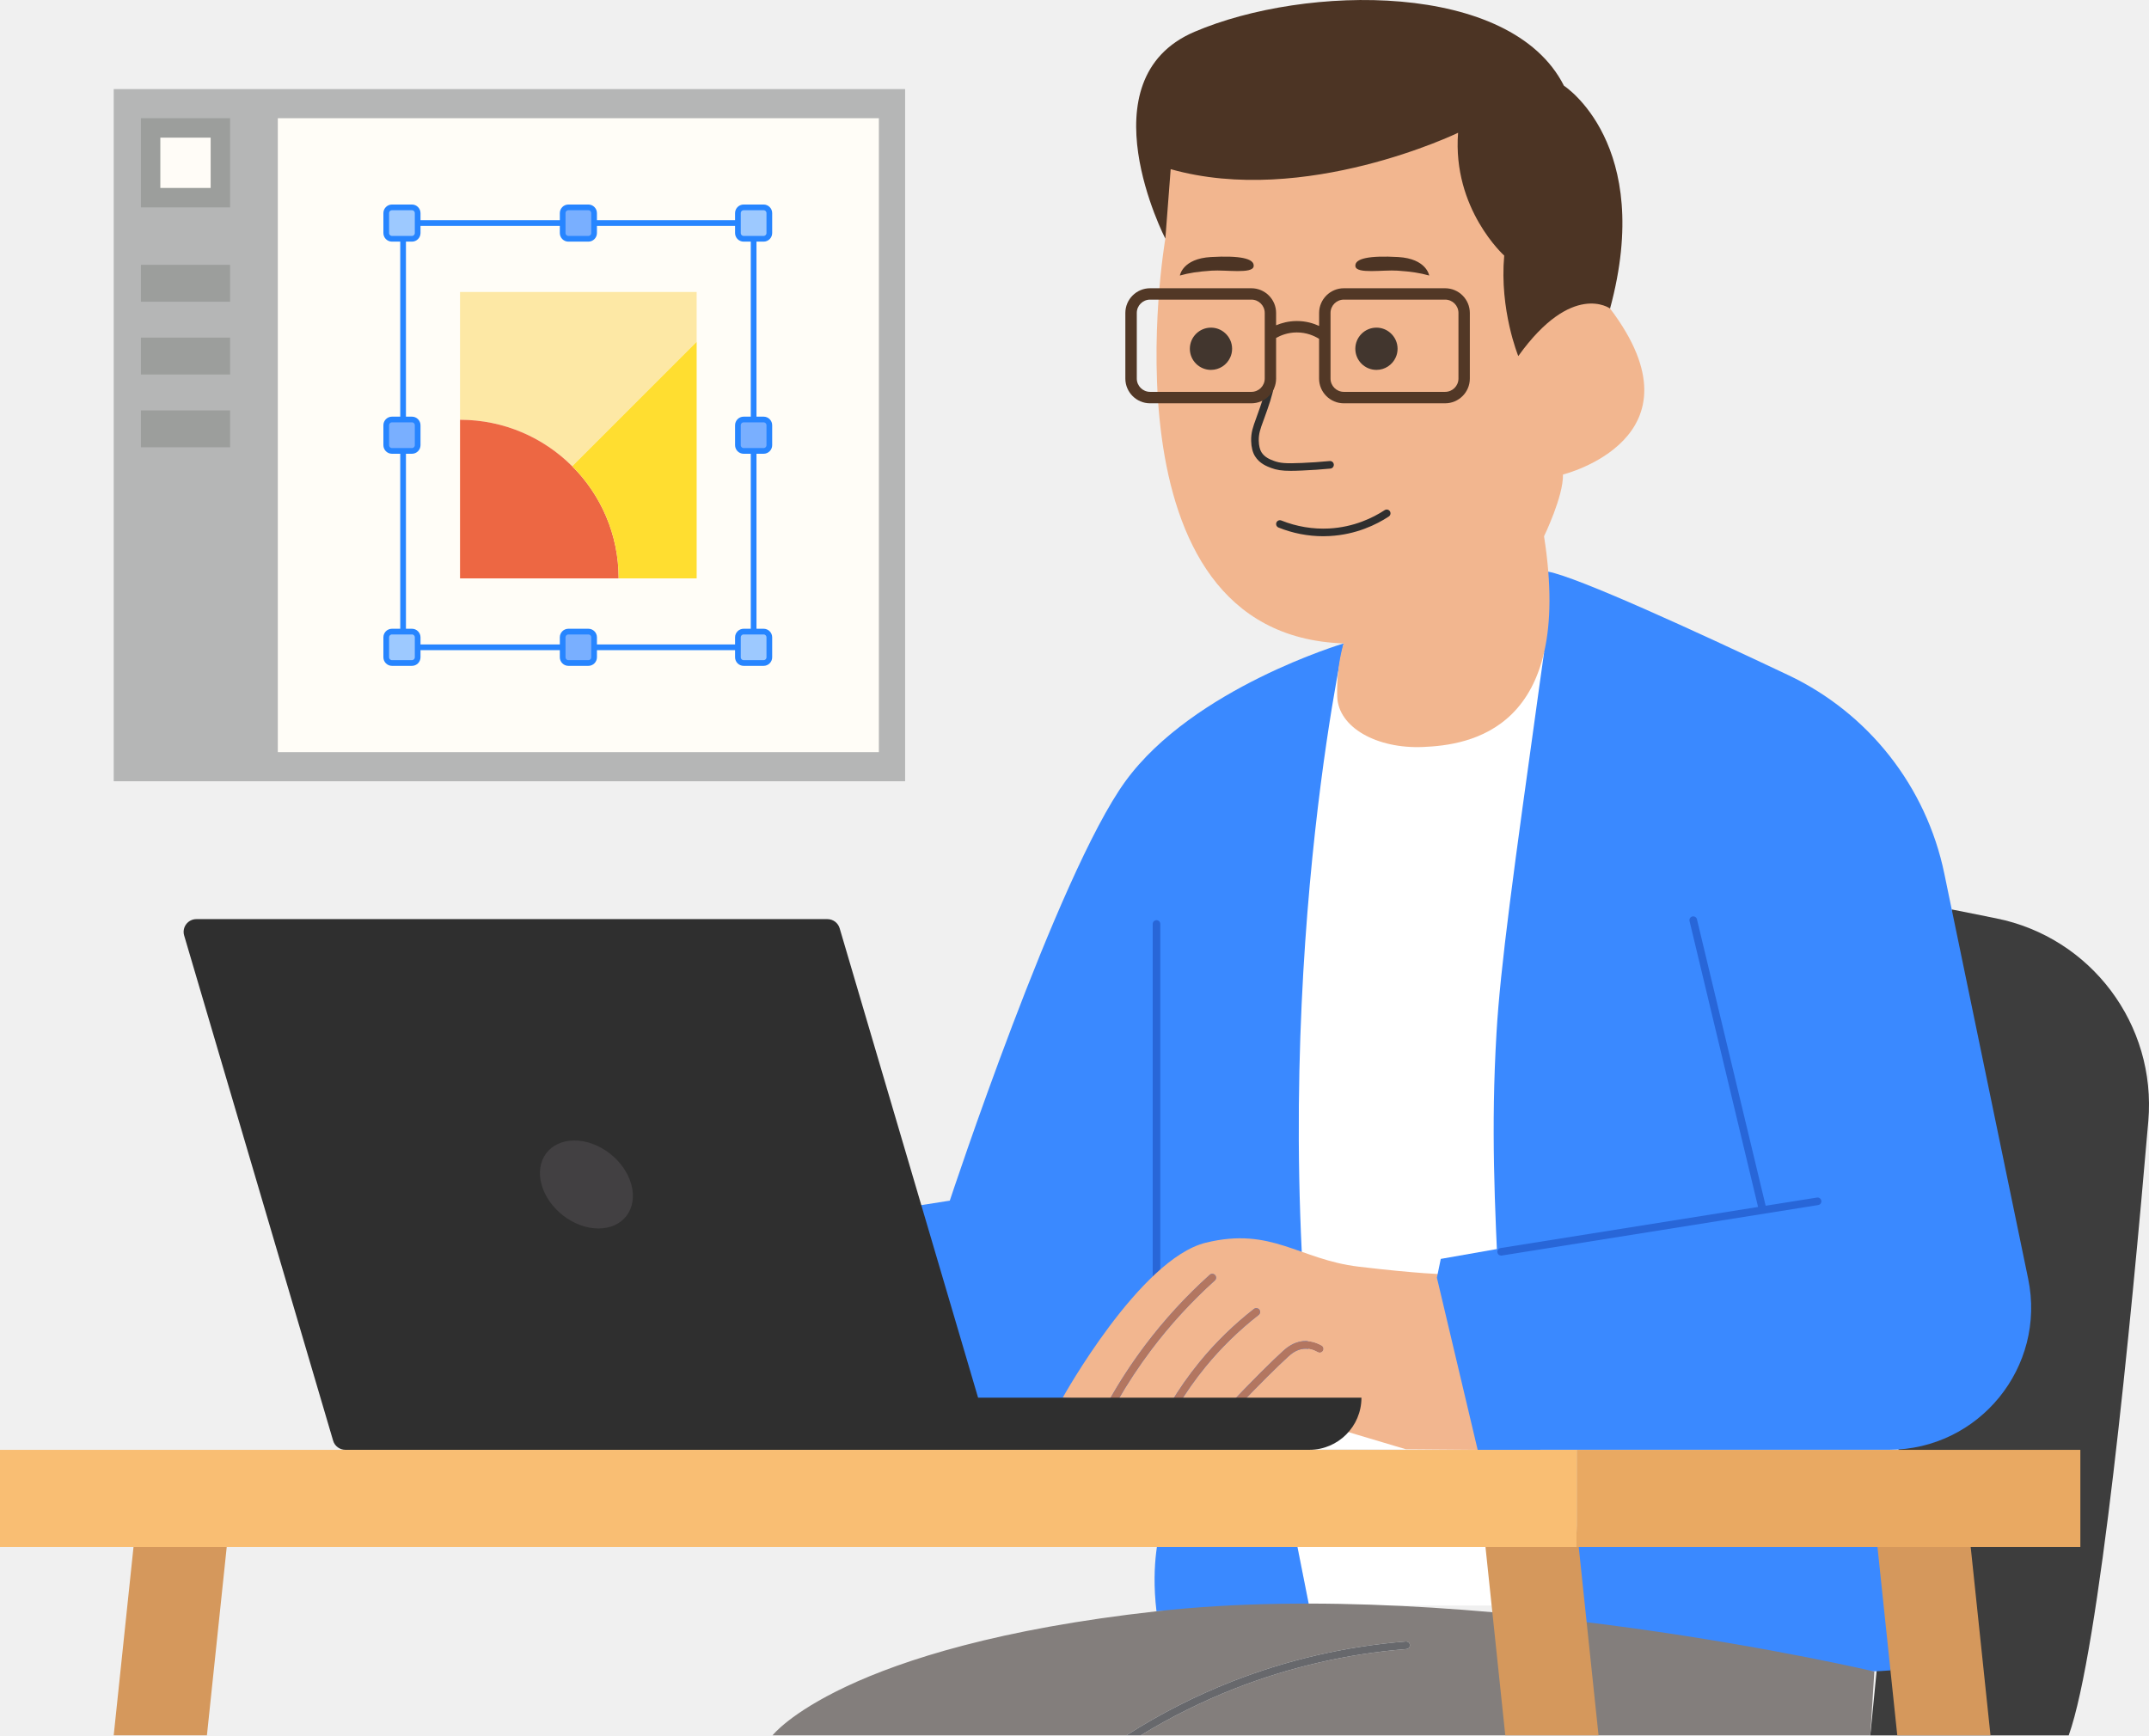
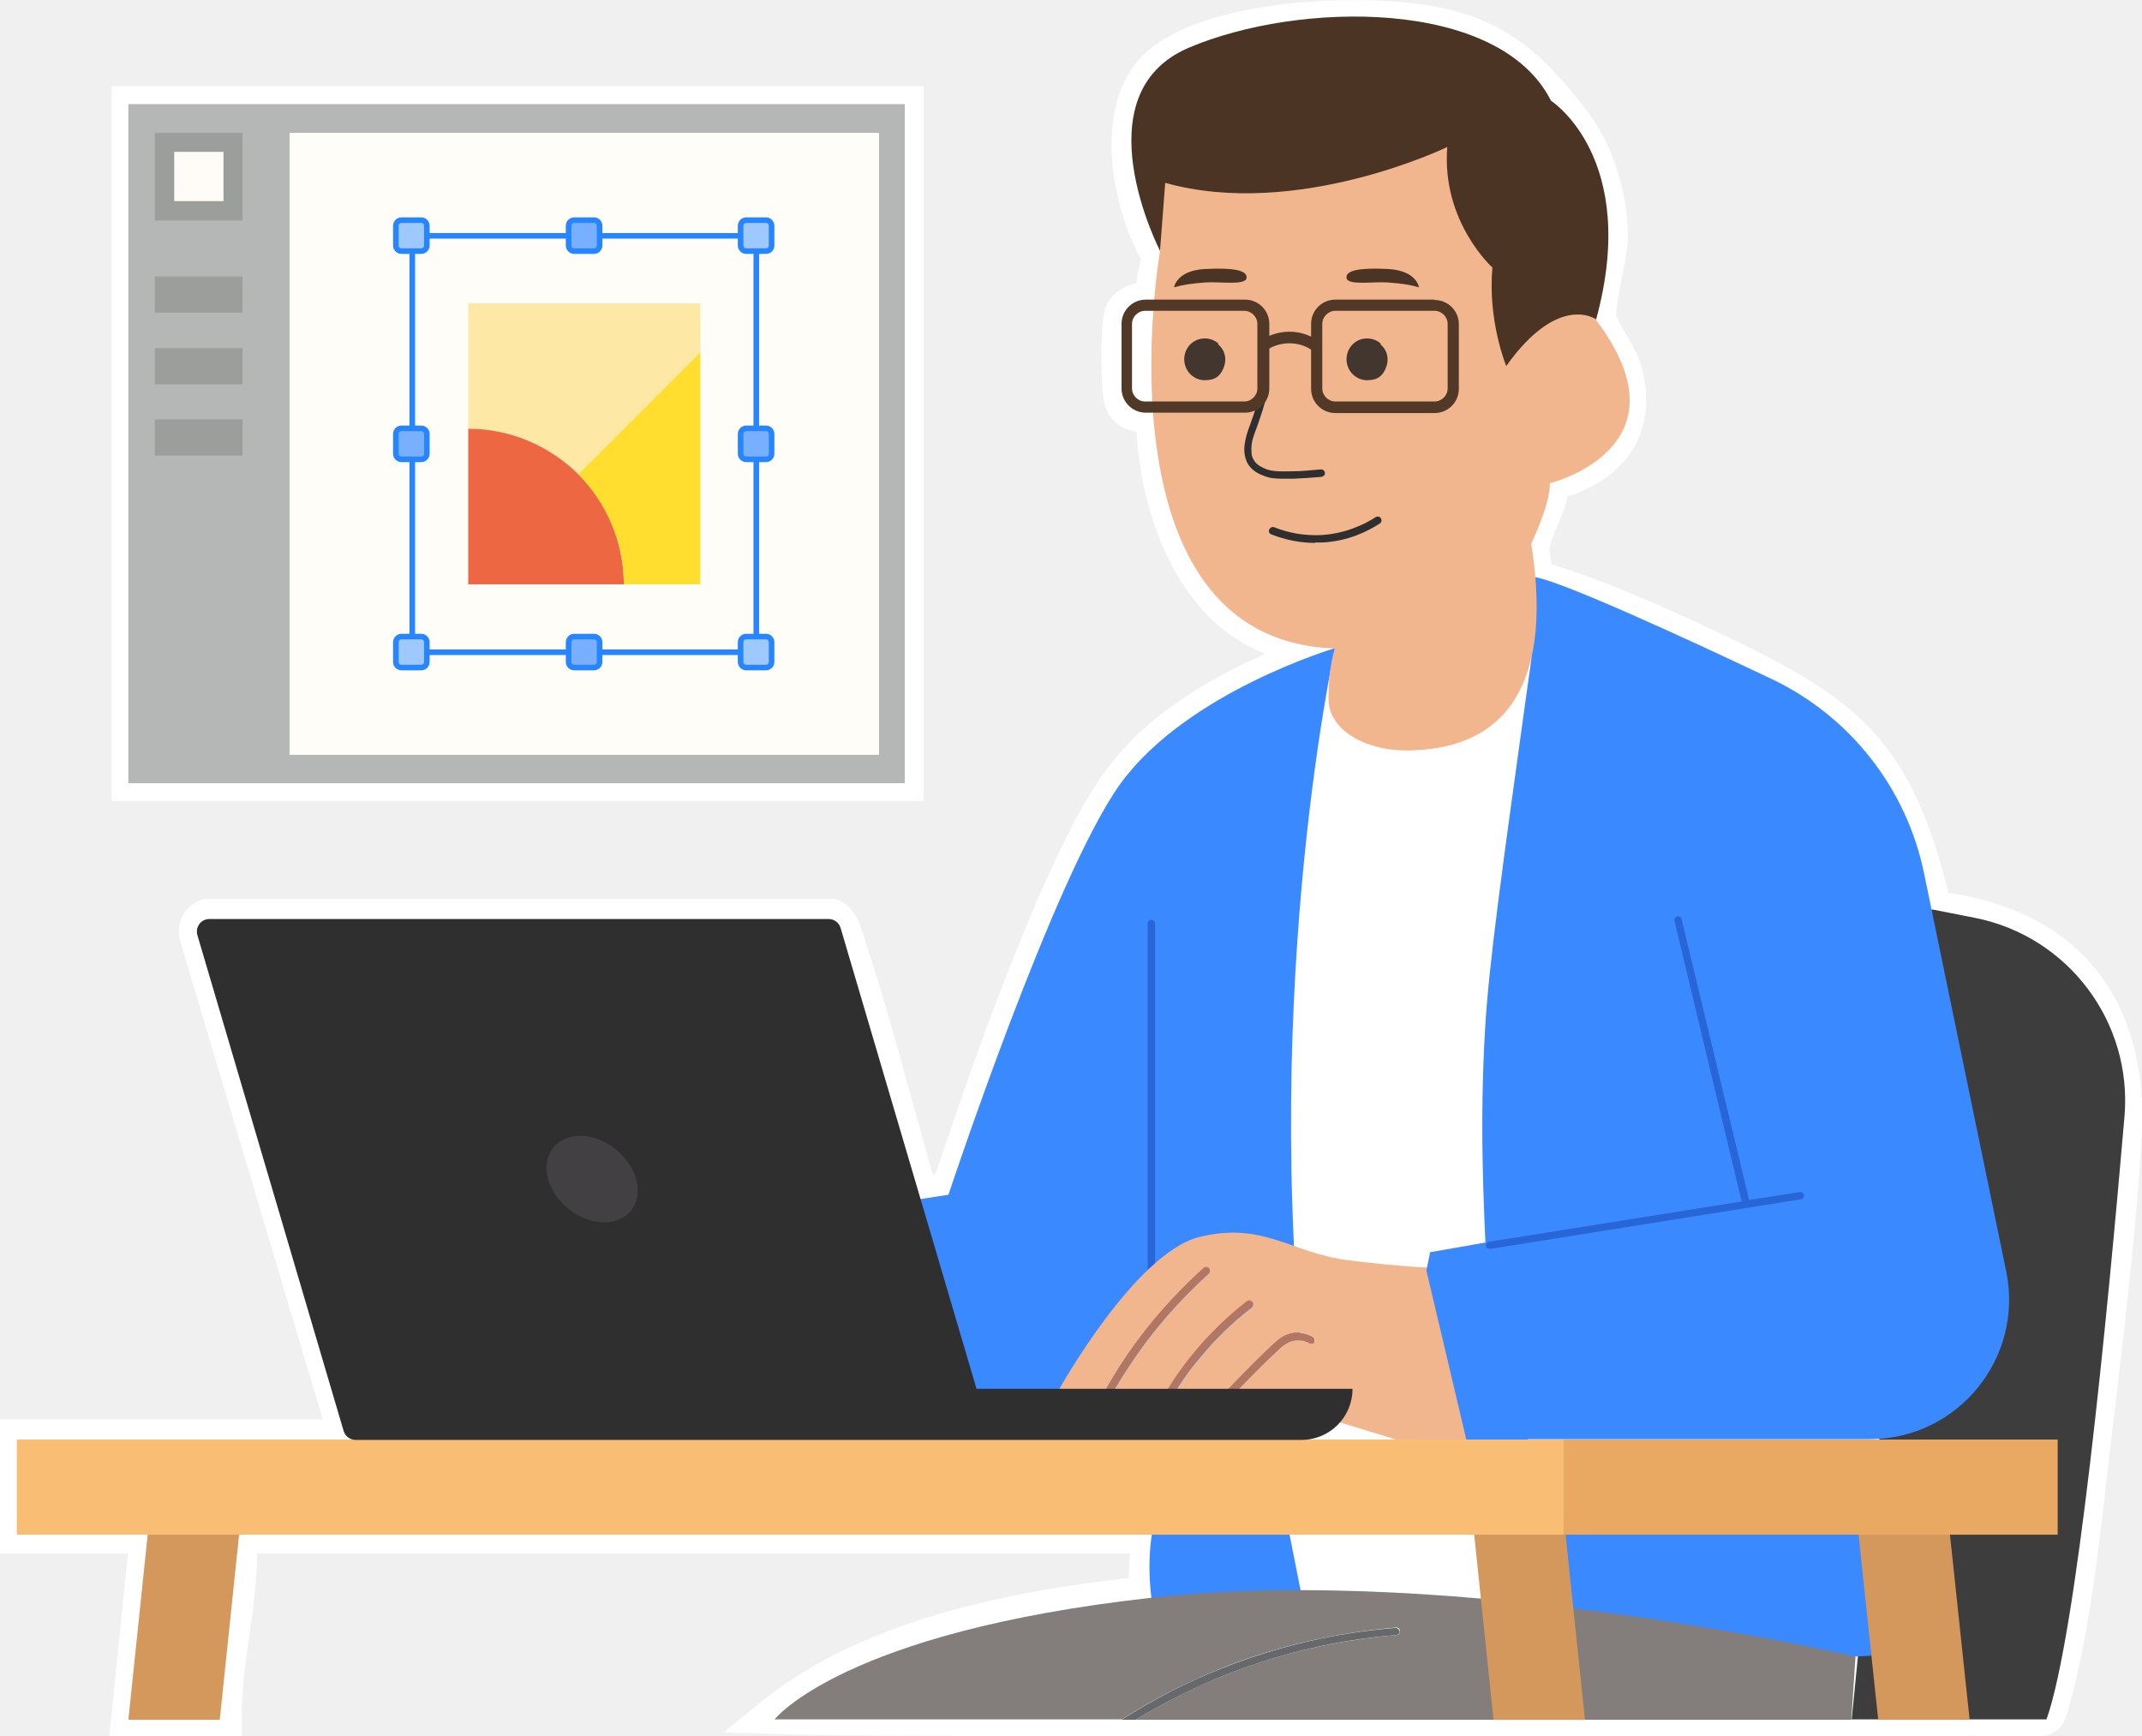
- <svg xmlns="http://www.w3.org/2000/svg" id="Livello_1" data-name="Livello 1" viewBox="0 0 565.06 456.38">
+ <svg xmlns="http://www.w3.org/2000/svg" id="Livello_1" version="1.1" viewBox="0 0 574.1 465.2">
  <defs>
    <style>
-       .cls-1 {
+       .st0 {
        fill: #79afff;
      }

-       .cls-1, .cls-2, .cls-3 {
+       .st0, .st1, .st2 {
        stroke: #2785ff;
        stroke-miterlimit: 10;
        stroke-width: 1.5px;
      }

-       .cls-4 {
+       .st3 {
        fill: #d5985c;
      }

-       .cls-5 {
+       .st4 {
        fill: #3a89ff;
      }

-       .cls-6 {
+       .st5 {
        fill: #fde8a5;
      }

-       .cls-7 {
+       .st6 {
        fill: #837e7c;
      }

-       .cls-8 {
+       .st7 {
        fill: #fff;
      }

-       .cls-2 {
+       .st1 {
        fill: none;
      }

-       .cls-9 {
+       .st8 {
        fill: #9c9e9c;
      }

-       .cls-10 {
+       .st9 {
        fill: #2f2f2f;
      }

-       .cls-11 {
+       .st10 {
        fill: #fffcf7;
      }

-       .cls-12 {
+       .st11 {
        fill: #42362e;
      }

-       .cls-13 {
+       .st12 {
        fill: #e9a962;
      }

-       .cls-14 {
+       .st13 {
        fill: #f9be73;
      }

-       .cls-3 {
+       .st2 {
        fill: #9dc9ff;
      }

-       .cls-15 {
+       .st14 {
        fill: #424042;
      }

-       .cls-16 {
+       .st15 {
        fill: #2866d8;
      }

-       .cls-17 {
+       .st16 {
        fill: #fffdf7;
      }

-       .cls-18 {
+       .st17 {
        fill: #4c3424;
      }

-       .cls-19 {
+       .st18 {
        fill: #67686c;
      }

-       .cls-20 {
+       .st19 {
        fill: #ffde30;
      }

-       .cls-21 {
+       .st20 {
        fill: #ed6743;
      }

-       .cls-22 {
+       .st21 {
        fill: #b37660;
      }

-       .cls-23 {
+       .st22 {
        fill: #523826;
      }

-       .cls-24 {
+       .st23 {
        fill: #f2b68f;
      }

-       .cls-25 {
+       .st24 {
        fill: #3d3d3d;
      }

-       .cls-26 {
+       .st25 {
        fill: #b5b6b6;
      }
    </style>
  </defs>
-   <path class="cls-25" d="M513.18,239.18l11.67,2.34c24.97,5,42.2,27.95,40.03,53.33-4.59,53.63-12.91,139.22-20.93,161.55h-52.17l21.4-217.21Z" />
  <g>
-     <rect class="cls-26" x="29.9" y="23.43" width="208.09" height="182.04" />
-     <rect class="cls-17" x="73.05" y="31.09" width="158.04" height="166.72" />
-     <rect class="cls-2" x="105.99" y="58.66" width="92.17" height="111.58" />
-     <rect class="cls-3" x="101.56" y="54.54" width="8.26" height="8.26" rx="1.51" ry="1.51" />
-     <rect class="cls-1" x="147.95" y="54.54" width="8.26" height="8.26" rx="1.51" ry="1.51" />
-     <rect class="cls-3" x="194.03" y="54.54" width="8.26" height="8.26" rx="1.51" ry="1.51" />
-     <rect class="cls-3" x="101.56" y="166.11" width="8.26" height="8.26" rx="1.51" ry="1.51" />
-     <rect class="cls-1" x="147.95" y="166.11" width="8.26" height="8.26" rx="1.51" ry="1.51" />
-     <rect class="cls-3" x="194.03" y="166.11" width="8.26" height="8.26" rx="1.51" ry="1.51" />
-     <rect class="cls-1" x="101.56" y="110.33" width="8.26" height="8.26" rx="1.51" ry="1.51" />
-     <rect class="cls-1" x="194.03" y="110.33" width="8.26" height="8.26" rx="1.51" ry="1.51" />
-     <rect class="cls-9" x="37.05" y="31.09" width="23.45" height="23.45" />
-     <rect class="cls-9" x="37.05" y="69.65" width="23.45" height="9.7" />
-     <rect class="cls-9" x="37.05" y="88.79" width="23.45" height="9.7" />
-     <rect class="cls-9" x="37.05" y="107.94" width="23.45" height="9.7" />
-     <rect class="cls-11" x="42.16" y="36.2" width="13.23" height="13.23" />
-     <path class="cls-6" d="M183.18,76.79v13.1l-32.72,32.73h-.01c-7.55-7.55-17.97-12.22-29.49-12.22v-33.61h62.22Z" />
-     <path class="cls-21" d="M162.67,152.11h-41.71v-41.71c11.52,0,21.94,4.67,29.49,12.22h.01c7.54,7.55,12.21,17.97,12.21,29.49Z" />
-     <path class="cls-20" d="M183.18,89.89v62.22h-20.51c0-11.52-4.67-21.94-12.21-29.49l32.72-32.73Z" />
+     <g>
+       <rect class="st7" x="34.9" y="28.1" width="207.6" height="181.6" />
+       <path class="st7" d="M247.6,214.7H29.9V23.1h217.6v191.6ZM39.9,204.7h197.6V33.1H39.9v171.6Z" />
+     </g>
+     <g>
+       <path class="st7" d="M518.1,243.6c-9.5-41.6-22.4-52.1-59.5-69.7-15.1-7.2-31.2-14.4-47.3-19.1-.2-2.8-1.1-6.1-1-8.4.3-4.7,5.6-11.7,5.1-17.4,15.3-3.6,24.4-14.2,19.5-30.3-1.3-4.3-6.4-10.3-6.7-13.7-.4-5.2,3-15.4,3-21.5,0-10.2-3.4-22.1-9.6-30.3-14.9-19.7-26-26.7-51.3-28-4.7-.3-10.2-.2-15,0-13,.5-39.1,3.9-47.4,15-8.4,11.3-5,31.2.6,43.2.7,1.5.5,3.1,2.8,2.6-.4,4.3-2.5,9.3-2,14-3,.2-7,.8-8.5,4-1,2.2-.9,20.4,0,23,1.4,4.2,5.1,3.7,8.5,3.9.4,23.2,9.6,52.6,33.9,60.4,3.9,1.2,8,1.6,12,2.5-20.3,7.9-42.2,18-55.3,36-7.1,9.7-12.9,23-17.8,34.1-10.7,24.3-19.1,49.7-27.7,74.8l-8,1.7c-6.4-21.4-11.7-43.4-18.7-64.6-.9-2.8-2.2-9.2-5-10H55.6c-2.2.8-3.1,2.8-2.5,5l39.8,133.5c-.2,0-1.6,1.1-3.4,1.1-28.2,0-56.3-.2-84.5,0v25.9c11.6,0,23.3,0,34.9,0l-5,48.9h25c-.3-14.9,4.5-31.3,4-45.9l2.4-3.1h242.1c0,5.7-1.9,10.4,0,16-33.5,3.5-74.3,11-100.8,32.4,31.2.9,62.6.5,93.8.5,1,0,2,0,3,0,31.6,0,63.2,0,94.8,0,8.3,0,16.7,0,25,0,23.9,0,47.9,0,71.9,0,2.3,0,4.7,0,7,0,8,0,16,0,24,0,4.4,0,17.3.9,20.3-.1,1.6-.5,1.8-2.5,2.2-3.8,6.1-21.1,8.8-50.2,11.4-72.4,3-25.5,6.6-54.4,8-79.8,1.9-34.9-16.1-56.6-50.9-60.4Z" />
+       <path class="st7" d="M541.2,465.5c-2.4,0-5.3,0-8.6-.2-2.2,0-4.3-.2-5.5-.1-4.6,0-9.3,0-13.8,0-3.4,0-6.8,0-10.2,0-1.2,0-2.5,0-3.7,0-1.1,0-2.2,0-3.3,0-14.1,0-28.5,0-42.4,0-9.8,0-19.7,0-29.5,0-4.2,0-8.5,0-12.8,0-4.1,0-8.1,0-12.2,0-29.5,0-60.5,0-94.8,0h-3c-8.1,0-16.1,0-24.2,0-22.9,0-46.5.1-69.8-.5l-13.5-.4,10.5-8.5c27.3-22.1,68-29.5,98.1-32.9,0-2.4.2-4.5.4-6.6H68.9c0,7.2-1,14.7-2.1,22.1-1,7.3-2.1,14.9-2,21.7v5.1c0,0-35.5,0-35.5,0l5-48.9c-4.3,0-8.6,0-12.8,0-5.5,0-11.1,0-16.6,0H0v-35.9h5c16.1,0,32.4,0,48.2,0,11.1,0,22.2,0,33.3,0l-38.2-128.2c-1.3-4.8,1-9.3,5.6-11l.8-.3h168.9s.7.2.7.2c4.9,1.5,6.6,7.4,7.8,11.7.2.6.3,1.1.5,1.6,4.3,12.9,7.9,26.3,11.5,39.2,1.9,7,3.9,14.1,5.9,21.2l.7-.2,1.8-5.2c7.6-22.3,15.6-45.4,25.2-67.3v-.3c5-11,11-24.7,18.3-34.8,10.6-14.7,26.4-24.3,43.1-31.8-23.4-9.2-33.1-36.5-34.5-59.5-3.1-.5-6.9-2.1-8.5-7-1.1-3.3-1.4-22.9.3-26.6,1.7-3.8,5.1-5.5,8.1-6.2.2-2,.7-3.9,1.1-5.7,0-.4.2-.7.2-1-.6-.7-1.2-1.7-1.6-3,0-.1,0-.3-.2-.4-6.6-14.3-9.5-35.6,0-48.3C314.6,3,345.8.6,355.2.2c3.2-.1,9.6-.3,15.5,0,25.9,1.4,38.8,8.4,55,30,6.6,8.7,10.6,21.5,10.6,33.3,0,3.4-.9,7.5-1.7,11.5-.7,3.5-1.5,7.6-1.4,9.6.2.8,1.7,3.4,2.6,5,1.5,2.5,3.1,5.2,3.9,7.8,2.5,8.3,1.9,16.1-1.7,22.4-3.5,6.1-9.7,10.6-17.9,13.3-.6,2.9-1.8,5.8-2.9,8.4-.9,2-1.9,4.3-1.9,5.5,0,.7.2,2.2.4,3.4,0,.2,0,.5.1.8,15.2,4.7,30.5,11.6,44.9,18.4,36.1,17.1,51.3,27.9,61.5,69.7,35,5.1,53.8,28.7,51.8,65.1-1.2,22.8-4.3,48.8-7,71.8l-1,8.4c-.4,3-.7,6.1-1.1,9.4-2.4,21.2-5.1,45.2-10.5,63.8,0,.2,0,.3-.1.5-.4,1.6-1.3,5.3-5.2,6.6-1.6.6-4.3.7-7.8.7ZM527.4,455.2c1.4,0,3.3,0,5.5.1,3,.1,8.8.3,11.6.1,0-.2.1-.4.2-.6,5.2-17.8,7.9-41.4,10.2-62.2.4-3.2.7-6.4,1.1-9.4l1-8.4c2.7-22.8,5.7-48.6,7-71.1,1.8-32.6-14.3-51.6-46.4-55.1l-3.5-.4-.8-3.5c-8.9-38.9-19.5-48.6-56.8-66.3-15-7.1-30.9-14.3-46.5-18.8l-3.4-1-.2-3.5c0-.9-.2-2.1-.4-3.2-.3-1.9-.6-3.9-.5-5.8.2-2.9,1.4-5.8,2.7-8.8,1.2-2.8,2.6-5.9,2.4-7.9l-.4-4.3,4.2-1c7.2-1.7,12.5-5,15.1-9.5,2.3-3.9,2.5-8.8.8-14.5-.4-1.4-1.7-3.6-2.9-5.5-1.9-3.2-3.8-6.3-4-9.3-.3-3.4.6-7.8,1.5-12.4.7-3.5,1.5-7.1,1.5-9.5,0-9.6-3.4-20.3-8.6-27.3-14.5-19.2-24.7-24.8-47.6-26-5.5-.3-11.4-.1-14.5,0-17.4.7-37.6,5-43.5,13-6.5,8.8-4.5,25.7.8,37.5l4.2-.8-.6,6.7c-.2,1.9-.6,3.9-1.1,5.7-.6,2.6-1.2,5.1-.9,7.2l.6,5.1-5.2.4c-3.1.3-4,.7-4.2,1-.5,3.3-.5,16.9,0,19.6,0,0,0,0,0,0,.5.2,1.7.2,2.6.2.5,0,1,0,1.5,0l4.6.3v4.6c.4,21.3,8.6,48.7,30.5,55.7,2.1.7,4.4,1.1,6.8,1.5,1.5.3,3.1.5,4.7.9l16,3.6-15.3,6c-20.4,7.9-40.9,17.6-53.1,34.3-6.7,9.2-12.4,22.3-17.1,32.9v.3c-9.6,21.6-17.5,44.4-25,66.5l-3.6,10.6-15.3,3.2-1.3-4.4c-2.6-8.5-5-17.3-7.3-25.8-3.5-12.8-7.2-26-11.4-38.7-.2-.5-.4-1.2-.6-1.9-.3-1.1-1-3.4-1.6-4.6H58.3s41.2,138.5,41.2,138.5h-5.5c-1.1.5-2.6,1.1-4.5,1.1-12.1,0-24.2,0-36.3,0-14.2,0-28.8,0-43.2,0v16c3.8,0,7.7,0,11.5,0,6,0,12.3,0,18.4,0h5.5s-5,48.9-5,48.9h14.5c.3-6.1,1.1-12.2,2-18.2,1.1-8,2.2-15.5,1.9-22.5v-1.8c0,0,5-6.4,5-6.4h249.6c0,0,0,5.1,0,5.1,0,2.2-.3,4.2-.5,6-.4,3.1-.7,5.6.2,8.3l2,5.9-6.3.7c-25,2.6-59.4,7.8-85.6,22.8,18,.3,36.2.2,53.9.2,8.1,0,16.2,0,24.2,0h3c34.4,0,65.4,0,94.8,0,4.1,0,8.1,0,12.2,0,4.3,0,8.5,0,12.7,0,9.8,0,19.7,0,29.5,0,13.9,0,28.2,0,42.4,0,1.1,0,2.2,0,3.3,0,1.2,0,2.4,0,3.7,0,3.4,0,6.8,0,10.3,0,4.5,0,9.1,0,13.7,0,.1,0,.3,0,.4,0ZM305.8,105.7h0Z" />
+     </g>
+   </g>
+   <path class="st24" d="M517.7,243.7l11.7,2.3c25,5,42.2,28,40,53.3-4.6,53.6-12.9,139.2-20.9,161.5h-52.2l21.4-217.2h0Z" />
+   <g>
+     <rect class="st25" x="34.4" y="27.9" width="208.1" height="182" />
+     <rect class="st16" x="77.6" y="35.6" width="158" height="166.7" />
+     <rect class="st1" x="110.5" y="63.2" width="92.2" height="111.6" />
+     <rect class="st2" x="106.1" y="59" width="8.3" height="8.3" rx="1.5" ry="1.5" />
+     <rect class="st0" x="152.4" y="59" width="8.3" height="8.3" rx="1.5" ry="1.5" />
+     <rect class="st2" x="198.5" y="59" width="8.3" height="8.3" rx="1.5" ry="1.5" />
+     <rect class="st2" x="106.1" y="170.6" width="8.3" height="8.3" rx="1.5" ry="1.5" />
+     <rect class="st0" x="152.4" y="170.6" width="8.3" height="8.3" rx="1.5" ry="1.5" />
+     <rect class="st2" x="198.5" y="170.6" width="8.3" height="8.3" rx="1.5" ry="1.5" />
+     <rect class="st0" x="106.1" y="114.8" width="8.3" height="8.3" rx="1.5" ry="1.5" />
+     <rect class="st0" x="198.5" y="114.8" width="8.3" height="8.3" rx="1.5" ry="1.5" />
+     <rect class="st8" x="41.5" y="35.6" width="23.5" height="23.5" />
+     <rect class="st8" x="41.5" y="74.1" width="23.5" height="9.7" />
+     <rect class="st8" x="41.5" y="93.3" width="23.5" height="9.7" />
+     <rect class="st8" x="41.5" y="112.4" width="23.5" height="9.7" />
+     <rect class="st10" x="46.7" y="40.7" width="13.2" height="13.2" />
+     <path class="st5" d="M187.7,81.3v13.1l-32.7,32.7h0c-7.6-7.6-18-12.2-29.5-12.2v-33.6s62.2,0,62.2,0Z" />
+     <path class="st20" d="M167.2,156.6h-41.7v-41.7c11.5,0,21.9,4.7,29.5,12.2h0c7.5,7.5,12.2,18,12.2,29.5Z" />
+     <path class="st19" d="M187.7,94.4v62.2h-20.5c0-11.5-4.7-21.9-12.2-29.5,0,0,32.7-32.7,32.7-32.7Z" />
  </g>
  <g>
-     <polygon class="cls-8" points="340.16 401.81 344.2 422.24 393.71 422.24 391.43 400.54 340.16 401.81" />
-     <path class="cls-5" d="M353.31,169.22s-39.55,11.74-57.39,36.25c-17.84,24.51-46.18,110.3-46.18,110.3l-13.02,2.04,16.09,51.57h97.02l47.23,11.91h99.62c23.69,0,41.41-21.76,36.61-44.96l-22.05-106.57c-4.73-22.88-19.92-42.21-41.04-52.21-24.7-11.7-55.28-25.72-63.09-27.2l-53.8,18.86Z" />
-     <path class="cls-5" d="M305.09,402.58s-2.56,8.17-1,21.19l40.11-1.53-4.6-23.23-34.51,3.57Z" />
-     <path class="cls-5" d="M412.63,402.84l5.02,28.15s53.57,10.57,79.42,8.32v-36.46h-84.44Z" />
-     <path class="cls-8" d="M353.31,169.22s-21.65,98.35-6.32,211.81l50.06.27c-.96-10.26-2.09-24.17-2.89-40.68-1.17-24.15-2.13-43.9-.68-68.77,1.03-17.74,4.49-42.61,11.41-92.34.47-3.39.86-6.17,1.12-7.97-17.57-.77-35.14-1.55-52.7-2.32Z" />
-     <path class="cls-24" d="M304.63,36.96l1.79,25.79s-18.13,104.26,46.89,106.47c0,0-1.96,5.79-1.7,13.96.26,8.17,10.47,13.79,22.55,13.28s39.85-4.34,31.83-55.42c0,0,5.11-10.49,4.98-16.24,0,0,38.3-9.45,12.38-43.66l-3.32-11.87-24.64-8.68-9.45-28.85-48.64,10.6-32.68-5.36Z" />
-     <path class="cls-18" d="M306.41,62.75s-21.57-41.87,7.66-54.38,83.23-13.4,97.15,14.17c0,0,23.87,15.32,12.13,58.6,0,0-9.96-7.28-24.13,12.51,0,0-4.98-12.13-3.7-26.43,0,0-13.66-12.26-12.13-32.3,0,0-40.34,19.53-75.57,9.57l-1.4,18.26Z" />
-     <path class="cls-10" d="M347.95,141.03c-4.01,0-8.05-.78-11.78-2.29-.51-.21-.76-.79-.55-1.3.21-.51.79-.76,1.3-.55,3.99,1.61,8.34,2.33,12.59,2.1,6.52-.36,11.52-2.82,14.57-4.82.46-.3,1.08-.17,1.38.29.3.46.17,1.08-.29,1.38-3.25,2.14-8.59,4.76-15.56,5.14-.55.03-1.11.05-1.67.05Z" />
-     <path class="cls-18" d="M310.24,72.45s.68-4.43,8.17-4.85,11.49.34,11.23,2.43-7.32.89-11.06,1.15-5.87.6-8.34,1.28Z" />
-     <path class="cls-18" d="M375.79,72.45s-.68-4.43-8.17-4.85-11.49.34-11.23,2.43,7.32.89,11.06,1.15,5.87.6,8.34,1.28Z" />
-     <path class="cls-12" d="M322.11,87.59c-.98-.89-2.28-1.42-3.7-1.42-3.06,0-5.55,2.49-5.55,5.56s2.49,5.55,5.55,5.55c2.24,0,4.18-1.33,5.05-3.24.33-.7.51-1.49.51-2.31,0-1.65-.72-3.13-1.86-4.14Z" />
-     <path class="cls-12" d="M365.62,87.59c-.98-.89-2.28-1.42-3.7-1.42-3.06,0-5.55,2.49-5.55,5.56s2.49,5.55,5.55,5.55c2.24,0,4.18-1.33,5.05-3.24.33-.7.51-1.49.51-2.31,0-1.65-.72-3.13-1.86-4.14Z" />
-     <path class="cls-10" d="M339.42,123.83c-2.42,0-3.75-.22-5.19-.76-1.14-.43-3.04-1.15-4.25-3.1-.61-.99-.96-2.37-1-3.99-.06-2.22.51-3.77,1.29-5.91l.3-.84c1.1-3.06,2.05-5.71,2.51-8.42.32-1.9.4-3.85.25-5.8-.04-.55.37-1.03.92-1.08.56-.05,1.03.37,1.08.92.17,2.11.08,4.23-.27,6.29-.48,2.89-1.46,5.61-2.6,8.77l-.31.85c-.76,2.07-1.21,3.33-1.17,5.17.03,1.25.28,2.31.7,2.99.85,1.38,2.3,1.92,3.25,2.28,1.65.62,3.16.74,7.34.56,2.44-.1,4.91-.27,7.35-.51.56-.05,1.04.35,1.09.9.05.55-.35,1.04-.9,1.09-2.48.24-4.99.41-7.46.51-1.15.05-2.11.08-2.95.08Z" />
-     <path class="cls-16" d="M304.09,242.01c-.55,0-1,.45-1,1v96c0,.55.45,1,1,1s1-.45,1-1v-96c0-.55-.45-1-1-1Z" />
-     <path class="cls-23" d="M379.99,75.81h-26.64c-3.58,0-6.5,2.92-6.5,6.5v3.41c-1.53-.7-3.49-1.29-5.84-1.29h-.08c-2.14.01-3.96.52-5.39,1.12v-3.24c0-3.58-2.92-6.5-6.5-6.5h-26.64c-3.58,0-6.5,2.92-6.5,6.5v17.26c0,3.58,2.92,6.5,6.5,6.5h26.64c3.58,0,6.5-2.92,6.5-6.5v-10.69c1.21-.68,3.07-1.44,5.4-1.45h.06c2.56,0,4.56.89,5.84,1.68v10.46c0,3.58,2.92,6.5,6.5,6.5h26.64c3.58,0,6.5-2.92,6.5-6.5v-17.26c0-3.58-2.92-6.5-6.5-6.5ZM332.55,99.56c0,1.93-1.57,3.5-3.5,3.5h-26.64c-1.93,0-3.5-1.57-3.5-3.5v-17.26c0-1.93,1.57-3.5,3.5-3.5h26.64c1.93,0,3.5,1.57,3.5,3.5v17.26ZM383.49,99.56c0,1.93-1.57,3.5-3.5,3.5h-26.64c-1.93,0-3.5-1.57-3.5-3.5v-17.26c0-1.93,1.57-3.5,3.5-3.5h26.64c1.93,0,3.5,1.57,3.5,3.5v17.26Z" />
-     <path class="cls-24" d="M388.54,381.3l-18.89-.15-32.58-9.72-12.17-.81c6.43-6.77,11.24-11.48,13.76-13.77.7-.64,2.15-1.96,4.18-2.13,1.2-.1,2.44.2,3.68.9.48.27,1.09.1,1.36-.38.27-.49.1-1.1-.38-1.37-1.6-.89-3.22-1.28-4.83-1.14-2.71.23-4.56,1.92-5.36,2.64-2.69,2.44-7.96,7.62-15,15.08l-12.5-.84c2.15-3.55,4.55-6.95,7.16-10.14,4.13-5.04,8.83-9.63,13.97-13.64.44-.34.52-.96.18-1.4-.34-.43-.97-.51-1.41-.17-5.26,4.1-10.07,8.79-14.28,13.94-2.9,3.54-5.54,7.31-7.86,11.26l-13.79-.91c2.69-4.7,5.68-9.24,8.92-13.54,4.96-6.58,10.59-12.72,16.72-18.24.41-.37.45-1,.08-1.41-.37-.42-1-.45-1.41-.08-6.24,5.61-11.95,11.84-16.99,18.53-3.48,4.63-6.69,9.52-9.53,14.59l-12.14-.81s20.26-36.5,37.62-40.76c17.36-4.25,24.51,4.43,40.17,6.3,15.66,1.87,22.98,2.04,22.98,2.04,0,0,26.04,24.85,8.34,46.13Z" />
-     <path class="cls-22" d="M319.42,336.77c-6.13,5.52-11.76,11.66-16.72,18.24-3.24,4.3-6.23,8.84-8.92,13.54l-2.21-.15c2.84-5.07,6.05-9.96,9.53-14.59,5.04-6.69,10.75-12.92,16.99-18.53.41-.37,1.04-.34,1.41.08.37.41.33,1.04-.08,1.41Z" />
-     <path class="cls-22" d="M330.94,345.83c-5.14,4.01-9.84,8.6-13.97,13.64-2.61,3.19-5.01,6.59-7.16,10.14l-2.24-.15c2.32-3.95,4.96-7.72,7.86-11.26,4.21-5.15,9.02-9.84,14.28-13.94.44-.34,1.07-.26,1.41.17.34.44.26,1.06-.18,1.4Z" />
-     <path class="cls-22" d="M347.88,355.24c-.27.48-.88.65-1.36.38-1.24-.7-2.48-1-3.68-.9-2.03.17-3.48,1.49-4.18,2.13-2.52,2.29-7.33,7-13.76,13.77l-2.59-.17c7.04-7.46,12.31-12.64,15-15.08.8-.72,2.65-2.41,5.36-2.64,1.61-.14,3.23.25,4.83,1.14.48.27.65.88.38,1.37Z" />
-     <polygon class="cls-5" points="393.58 328.5 378.84 331.09 377.82 336.03 388.54 381.31 397.05 381.31 405.05 381.31 397.2 327.91 393.58 328.5" />
-     <path class="cls-16" d="M477.75,314.96l-13.49,2.15-18.06-75.34c-.13-.54-.66-.86-1.21-.74-.54.13-.87.67-.74,1.21l18.02,75.19-67.72,10.81c-.55.09-.92.6-.83,1.14.08.49.5.84.99.84.05,0,.11,0,.16-.01l83.2-13.28c.55-.09.92-.6.83-1.14s-.6-.92-1.14-.83Z" />
-     <path class="cls-7" d="M492.84,439.61l-1.06,16.77h-191.81c7.86-4.8,16.14-8.93,24.68-12.28,14.42-5.65,29.61-9.15,45.16-10.4.55-.04.96-.52.92-1.08-.04-.54-.52-.95-1.08-.91-15.74,1.26-31.13,4.81-45.73,10.53-9.64,3.78-18.96,8.54-27.72,14.14h-93.06s18.2-23.42,100.95-32.61,188.75,15.84,188.75,15.84Z" />
-     <path class="cls-19" d="M370.73,432.62c.04.56-.37,1.04-.92,1.08-15.55,1.25-30.74,4.75-45.16,10.4-8.54,3.35-16.82,7.48-24.68,12.28h-3.77c8.76-5.6,18.08-10.36,27.72-14.14,14.6-5.72,29.99-9.27,45.73-10.53.56-.04,1.04.37,1.08.91Z" />
+     <polygon class="st7" points="344.7 406.3 348.7 426.7 398.2 426.7 395.9 405 344.7 406.3" />
+     <path class="st4" d="M357.8,173.7s-39.5,11.7-57.4,36.2c-17.8,24.5-46.2,110.3-46.2,110.3l-13,2,16.1,51.6h97l47.2,11.9h99.6c23.7,0,41.4-21.8,36.6-45l-22-106.6c-4.7-22.9-19.9-42.2-41-52.2-24.7-11.7-55.3-25.7-63.1-27.2l-53.8,18.9h0Z" />
+     <path class="st4" d="M309.6,407.1s-2.6,8.2-1,21.2l40.1-1.5-4.6-23.2-34.5,3.6h0Z" />
+     <path class="st4" d="M417.1,407.3l5,28.1s53.6,10.6,79.4,8.3v-36.5h-84.4Z" />
+     <path class="st7" d="M357.8,173.7s-21.6,98.4-6.3,211.8l50.1.3c-1-10.3-2.1-24.2-2.9-40.7-1.2-24.1-2.1-43.9-.7-68.8,1-17.7,4.5-42.6,11.4-92.3.5-3.4.9-6.2,1.1-8-17.6-.8-35.1-1.6-52.7-2.3h0Z" />
+     <path class="st23" d="M309.1,41.5l1.8,25.8s-18.1,104.3,46.9,106.5c0,0-2,5.8-1.7,14s10.5,13.8,22.5,13.3,39.9-4.3,31.8-55.4c0,0,5.1-10.5,5-16.2,0,0,38.3-9.4,12.4-43.7l-3.3-11.9-24.6-8.7-9.5-28.9-48.6,10.6-32.7-5.4h0Z" />
+     <path class="st17" d="M310.9,67.2s-21.6-41.9,7.7-54.4,83.2-13.4,97.1,14.2c0,0,23.9,15.3,12.1,58.6,0,0-10-7.3-24.1,12.5,0,0-5-12.1-3.7-26.4,0,0-13.7-12.3-12.1-32.3,0,0-40.3,19.5-75.6,9.6l-1.4,18.3h0Z" />
+     <path class="st9" d="M352.5,145.5c-4,0-8-.8-11.8-2.3-.5-.2-.8-.8-.5-1.3.2-.5.8-.8,1.3-.6,4,1.6,8.3,2.3,12.6,2.1,6.5-.4,11.5-2.8,14.6-4.8.5-.3,1.1-.2,1.4.3s.2,1.1-.3,1.4c-3.2,2.1-8.6,4.8-15.6,5.1h-1.7Z" />
+     <path class="st17" d="M314.7,76.9s.7-4.4,8.2-4.8,11.5.3,11.2,2.4-7.3.9-11.1,1.2-5.9.6-8.3,1.3h0Z" />
+     <path class="st17" d="M380.3,76.9s-.7-4.4-8.2-4.8-11.5.3-11.2,2.4,7.3.9,11.1,1.2,5.9.6,8.3,1.3h0Z" />
+     <path class="st11" d="M326.6,92.1c-1-.9-2.3-1.4-3.7-1.4-3.1,0-5.5,2.5-5.5,5.6s2.5,5.6,5.5,5.6,4.2-1.3,5-3.2c.3-.7.5-1.5.5-2.3,0-1.7-.7-3.1-1.9-4.1v-.2Z" />
+     <path class="st11" d="M370.1,92.1c-1-.9-2.3-1.4-3.7-1.4-3.1,0-5.5,2.5-5.5,5.6s2.5,5.6,5.5,5.6,4.2-1.3,5-3.2c.3-.7.5-1.5.5-2.3,0-1.7-.7-3.1-1.9-4.1v-.2Z" />
+     <path class="st9" d="M343.9,128.3c-2.4,0-3.8-.2-5.2-.8-1.1-.4-3-1.2-4.2-3.1-.6-1-1-2.4-1-4s.5-3.8,1.3-5.9l.3-.8c1.1-3.1,2-5.7,2.5-8.4.3-1.9.4-3.8.2-5.8,0-.6.4-1,.9-1.1.6,0,1,.4,1.1.9.2,2.1,0,4.2-.3,6.3-.5,2.9-1.5,5.6-2.6,8.8l-.3.8c-.8,2.1-1.2,3.3-1.2,5.2s.3,2.3.7,3c.9,1.4,2.3,1.9,3.2,2.3,1.6.6,3.2.7,7.3.6,2.4,0,4.9-.3,7.4-.5.6,0,1,.3,1.1.9s-.4,1-.9,1.1c-2.5.2-5,.4-7.5.5h-3,.2Z" />
+     <path class="st15" d="M308.6,246.5c-.5,0-1,.4-1,1v96c0,.5.5,1,1,1s1-.5,1-1v-96c0-.6-.5-1-1-1h0Z" />
+     <path class="st22" d="M384.5,80.3h-26.6c-3.6,0-6.5,2.9-6.5,6.5v3.4c-1.5-.7-3.5-1.3-5.8-1.3h0c-2.1,0-4,.5-5.4,1.1v-3.2c0-3.6-2.9-6.5-6.5-6.5h-26.6c-3.6,0-6.5,2.9-6.5,6.5v17.3c0,3.6,2.9,6.5,6.5,6.5h26.6c3.6,0,6.5-2.9,6.5-6.5v-10.7c1.2-.7,3.1-1.4,5.4-1.4h0c2.6,0,4.6.9,5.8,1.7v10.5c0,3.6,2.9,6.5,6.5,6.5h26.6c3.6,0,6.5-2.9,6.5-6.5v-17.3c0-3.6-2.9-6.5-6.5-6.5h0ZM337,104.1c0,1.9-1.6,3.5-3.5,3.5h-26.6c-1.9,0-3.5-1.6-3.5-3.5v-17.3c0-1.9,1.6-3.5,3.5-3.5h26.6c1.9,0,3.5,1.6,3.5,3.5,0,0,0,17.3,0,17.3ZM388,104.1c0,1.9-1.6,3.5-3.5,3.5h-26.6c-1.9,0-3.5-1.6-3.5-3.5v-17.3c0-1.9,1.6-3.5,3.5-3.5h26.6c1.9,0,3.5,1.6,3.5,3.5,0,0,0,17.3,0,17.3Z" />
+     <path class="st23" d="M393,385.8h-18.9c0-.1-32.6-9.9-32.6-9.9l-12.2-.8c6.4-6.8,11.2-11.5,13.8-13.8.7-.6,2.1-2,4.2-2.1,1.2-.1,2.4.2,3.7.9.5.3,1.1.1,1.4-.4s.1-1.1-.4-1.4c-1.6-.9-3.2-1.3-4.8-1.1-2.7.2-4.6,1.9-5.4,2.6-2.7,2.4-8,7.6-15,15.1l-12.5-.8c2.1-3.5,4.5-7,7.2-10.1,4.1-5,8.8-9.6,14-13.6.4-.3.5-1,.2-1.4s-1-.5-1.4-.2c-5.3,4.1-10.1,8.8-14.3,13.9-2.9,3.5-5.5,7.3-7.9,11.3l-13.8-.9c2.7-4.7,5.7-9.2,8.9-13.5,5-6.6,10.6-12.7,16.7-18.2.4-.4.5-1,0-1.4-.4-.4-1-.5-1.4,0-6.2,5.6-12,11.8-17,18.5-3.5,4.6-6.7,9.5-9.5,14.6l-12.1-.8s20.3-36.5,37.6-40.8c17.4-4.2,24.5,4.4,40.2,6.3s23,2,23,2c0,0,26,24.9,8.3,46.1h0Z" />
+     <path class="st21" d="M323.9,341.3c-6.1,5.5-11.8,11.7-16.7,18.2-3.2,4.3-6.2,8.8-8.9,13.5h-2.2c2.8-5.2,6-10.1,9.5-14.7,5-6.7,10.8-12.9,17-18.5.4-.4,1-.3,1.4,0,.4.4.3,1,0,1.4h0Z" />
+     <path class="st21" d="M335.4,350.3c-5.1,4-9.8,8.6-14,13.6-2.6,3.2-5,6.6-7.2,10.1h-2.2c2.3-4.1,5-7.9,7.9-11.4,4.2-5.1,9-9.8,14.3-13.9.4-.3,1.1-.3,1.4.2.3.4.3,1.1-.2,1.4h0Z" />
+     <path class="st21" d="M352.4,359.7c-.3.5-.9.6-1.4.4-1.2-.7-2.5-1-3.7-.9-2,.2-3.5,1.5-4.2,2.1-2.5,2.3-7.3,7-13.8,13.8l-2.6-.2c7-7.5,12.3-12.6,15-15.1.8-.7,2.6-2.4,5.4-2.6,1.6-.1,3.2.2,4.8,1.1.5.3.6.9.4,1.4h.1Z" />
+     <polygon class="st4" points="398.1 333 383.3 335.6 382.3 340.5 393 385.8 401.5 385.8 409.5 385.8 401.7 332.4 398.1 333" />
+     <path class="st15" d="M482.3,319.5l-13.5,2.1-18.1-75.3c-.1-.5-.7-.9-1.2-.7-.5.1-.9.7-.7,1.2l18,75.2-67.7,10.8c-.5,0-.9.6-.8,1.1,0,.5.5.8,1,.8s.1,0,.2,0l83.2-13.3c.5,0,.9-.6.8-1.1s-.6-.9-1.1-.8h-.1Z" />
+     <path class="st6" d="M497.3,444.1l-1.1,16.8h-191.8c7.9-4.8,16.1-8.9,24.7-12.3,14.4-5.6,29.6-9.1,45.2-10.4.5,0,1-.5.9-1.1,0-.5-.5-1-1.1-.9-15.7,1.3-31.1,4.8-45.7,10.5-9.6,3.8-19,8.5-27.7,14.1h-93.1s18.2-23.4,101-32.6c82.8-9.2,188.8,15.8,188.8,15.8h0Z" />
+     <path class="st18" d="M375.2,437.1c0,.6-.4,1-.9,1.1-15.5,1.2-30.7,4.8-45.2,10.4-8.5,3.4-16.8,7.5-24.7,12.3h-3.8c8.8-5.6,18.1-10.4,27.7-14.1,14.6-5.7,30-9.3,45.7-10.5.6,0,1,.4,1.1.9h0Z" />
  </g>
  <g>
-     <polygon class="cls-4" points="60.44 399.01 35.93 399.01 29.9 456.38 54.41 456.38 60.44 399.01" />
-     <polygon class="cls-4" points="389.77 399.01 414.29 399.01 420.32 456.38 395.8 456.38 389.77 399.01" />
-     <polygon class="cls-4" points="492.84 399.01 517.35 399.01 523.38 456.38 498.87 456.38 492.84 399.01" />
-     <rect class="cls-14" y="381.31" width="414.58" height="25.53" />
-     <rect class="cls-13" x="414.58" y="381.31" width="132.43" height="25.53" />
+     <polygon class="st3" points="64.9 403.5 40.4 403.5 34.4 460.9 58.9 460.9 64.9 403.5" />
+     <polygon class="st3" points="394.3 403.5 418.8 403.5 424.8 460.9 400.3 460.9 394.3 403.5" />
+     <polygon class="st3" points="497.3 403.5 521.8 403.5 527.9 460.9 503.4 460.9 497.3 403.5" />
+     <rect class="st13" x="4.5" y="385.8" width="414.6" height="25.5" />
+     <rect class="st12" x="419.1" y="385.8" width="132.4" height="25.5" />
  </g>
  <g>
-     <path class="cls-10" d="M257.18,367.59l-36.4-123.45c-.42-1.43-1.73-2.41-3.22-2.41H51.64c-2.24,0-3.85,2.15-3.22,4.3l39.17,132.86c.42,1.43,1.73,2.41,3.22,2.41h253.46c7.57,0,13.71-6.14,13.71-13.71h-100.81Z" />
-     <path class="cls-15" d="M166,311.52c1.75,6.39-2.12,11.57-8.64,11.57s-13.22-5.18-14.97-11.57,2.12-11.57,8.64-11.57,13.22,5.18,14.97,11.57Z" />
+     <path class="st9" d="M261.7,372.1l-36.4-123.4c-.4-1.4-1.7-2.4-3.2-2.4H56.1c-2.2,0-3.8,2.1-3.2,4.3l39.2,132.9c.4,1.4,1.7,2.4,3.2,2.4h253.5c7.6,0,13.7-6.1,13.7-13.7h-100.8Z" />
+     <path class="st14" d="M170.5,316c1.8,6.4-2.1,11.6-8.6,11.6s-13.2-5.2-15-11.6,2.1-11.6,8.6-11.6,13.2,5.2,15,11.6Z" />
  </g>
</svg>
